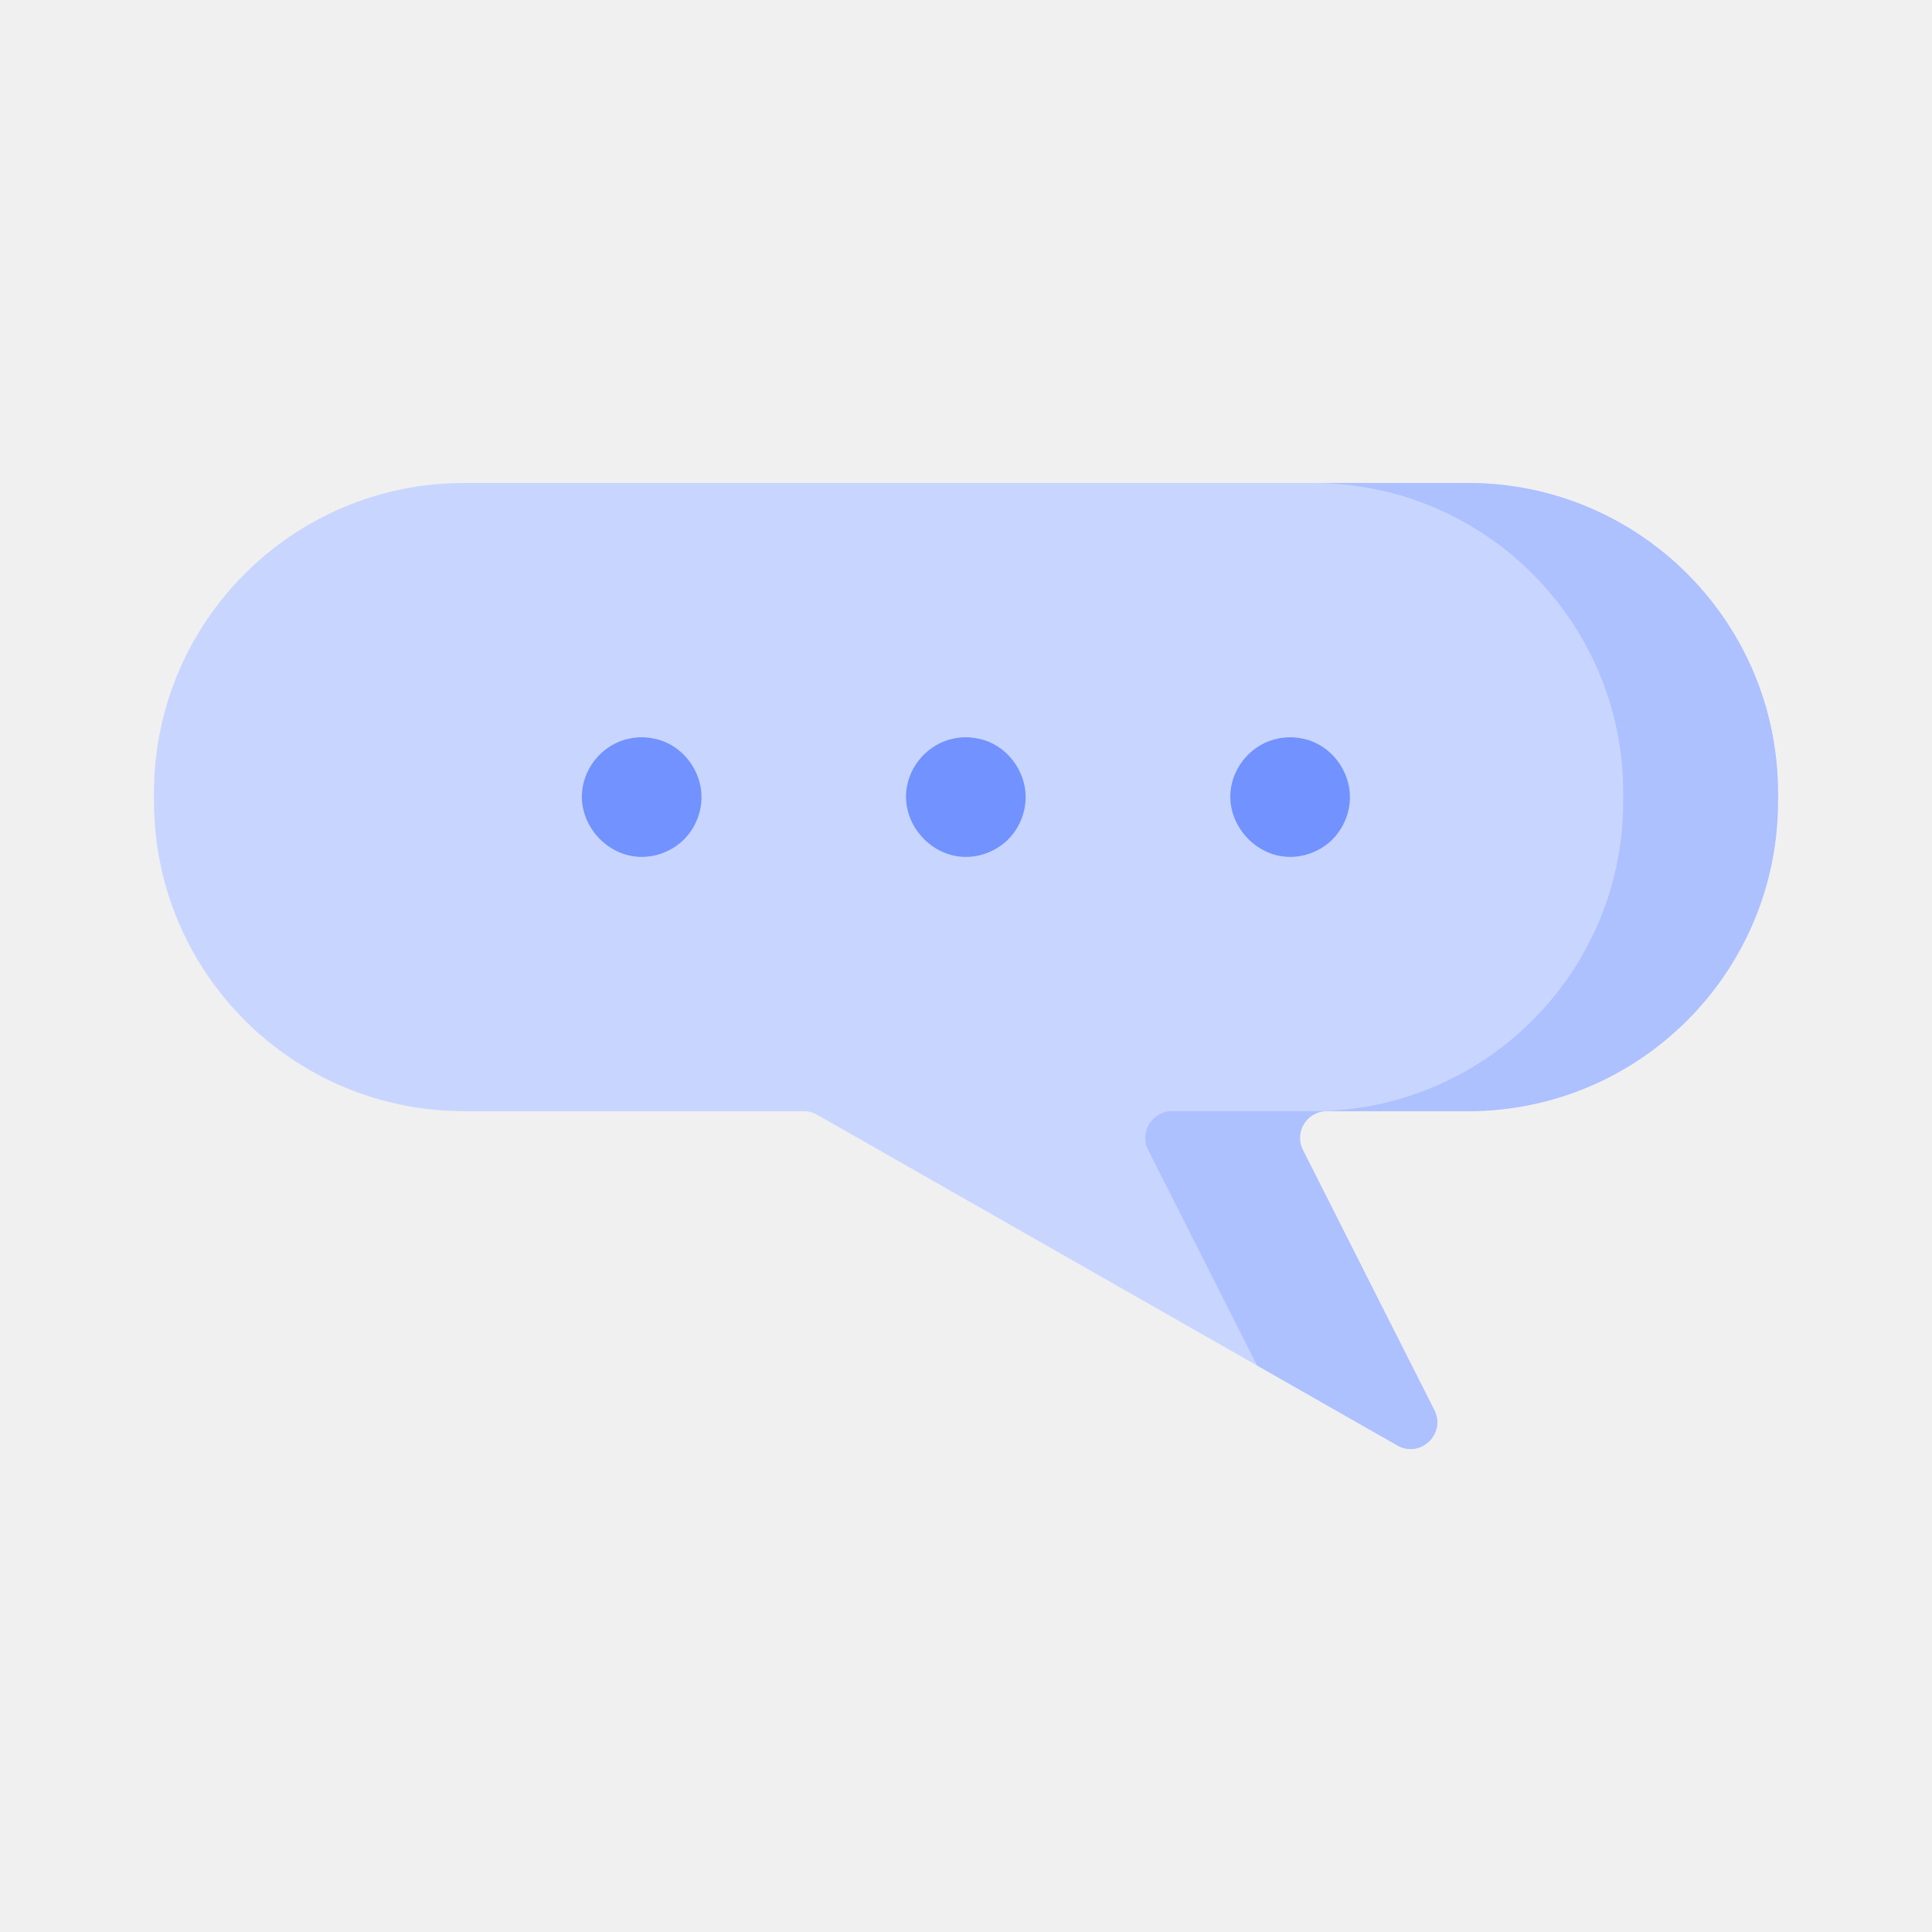
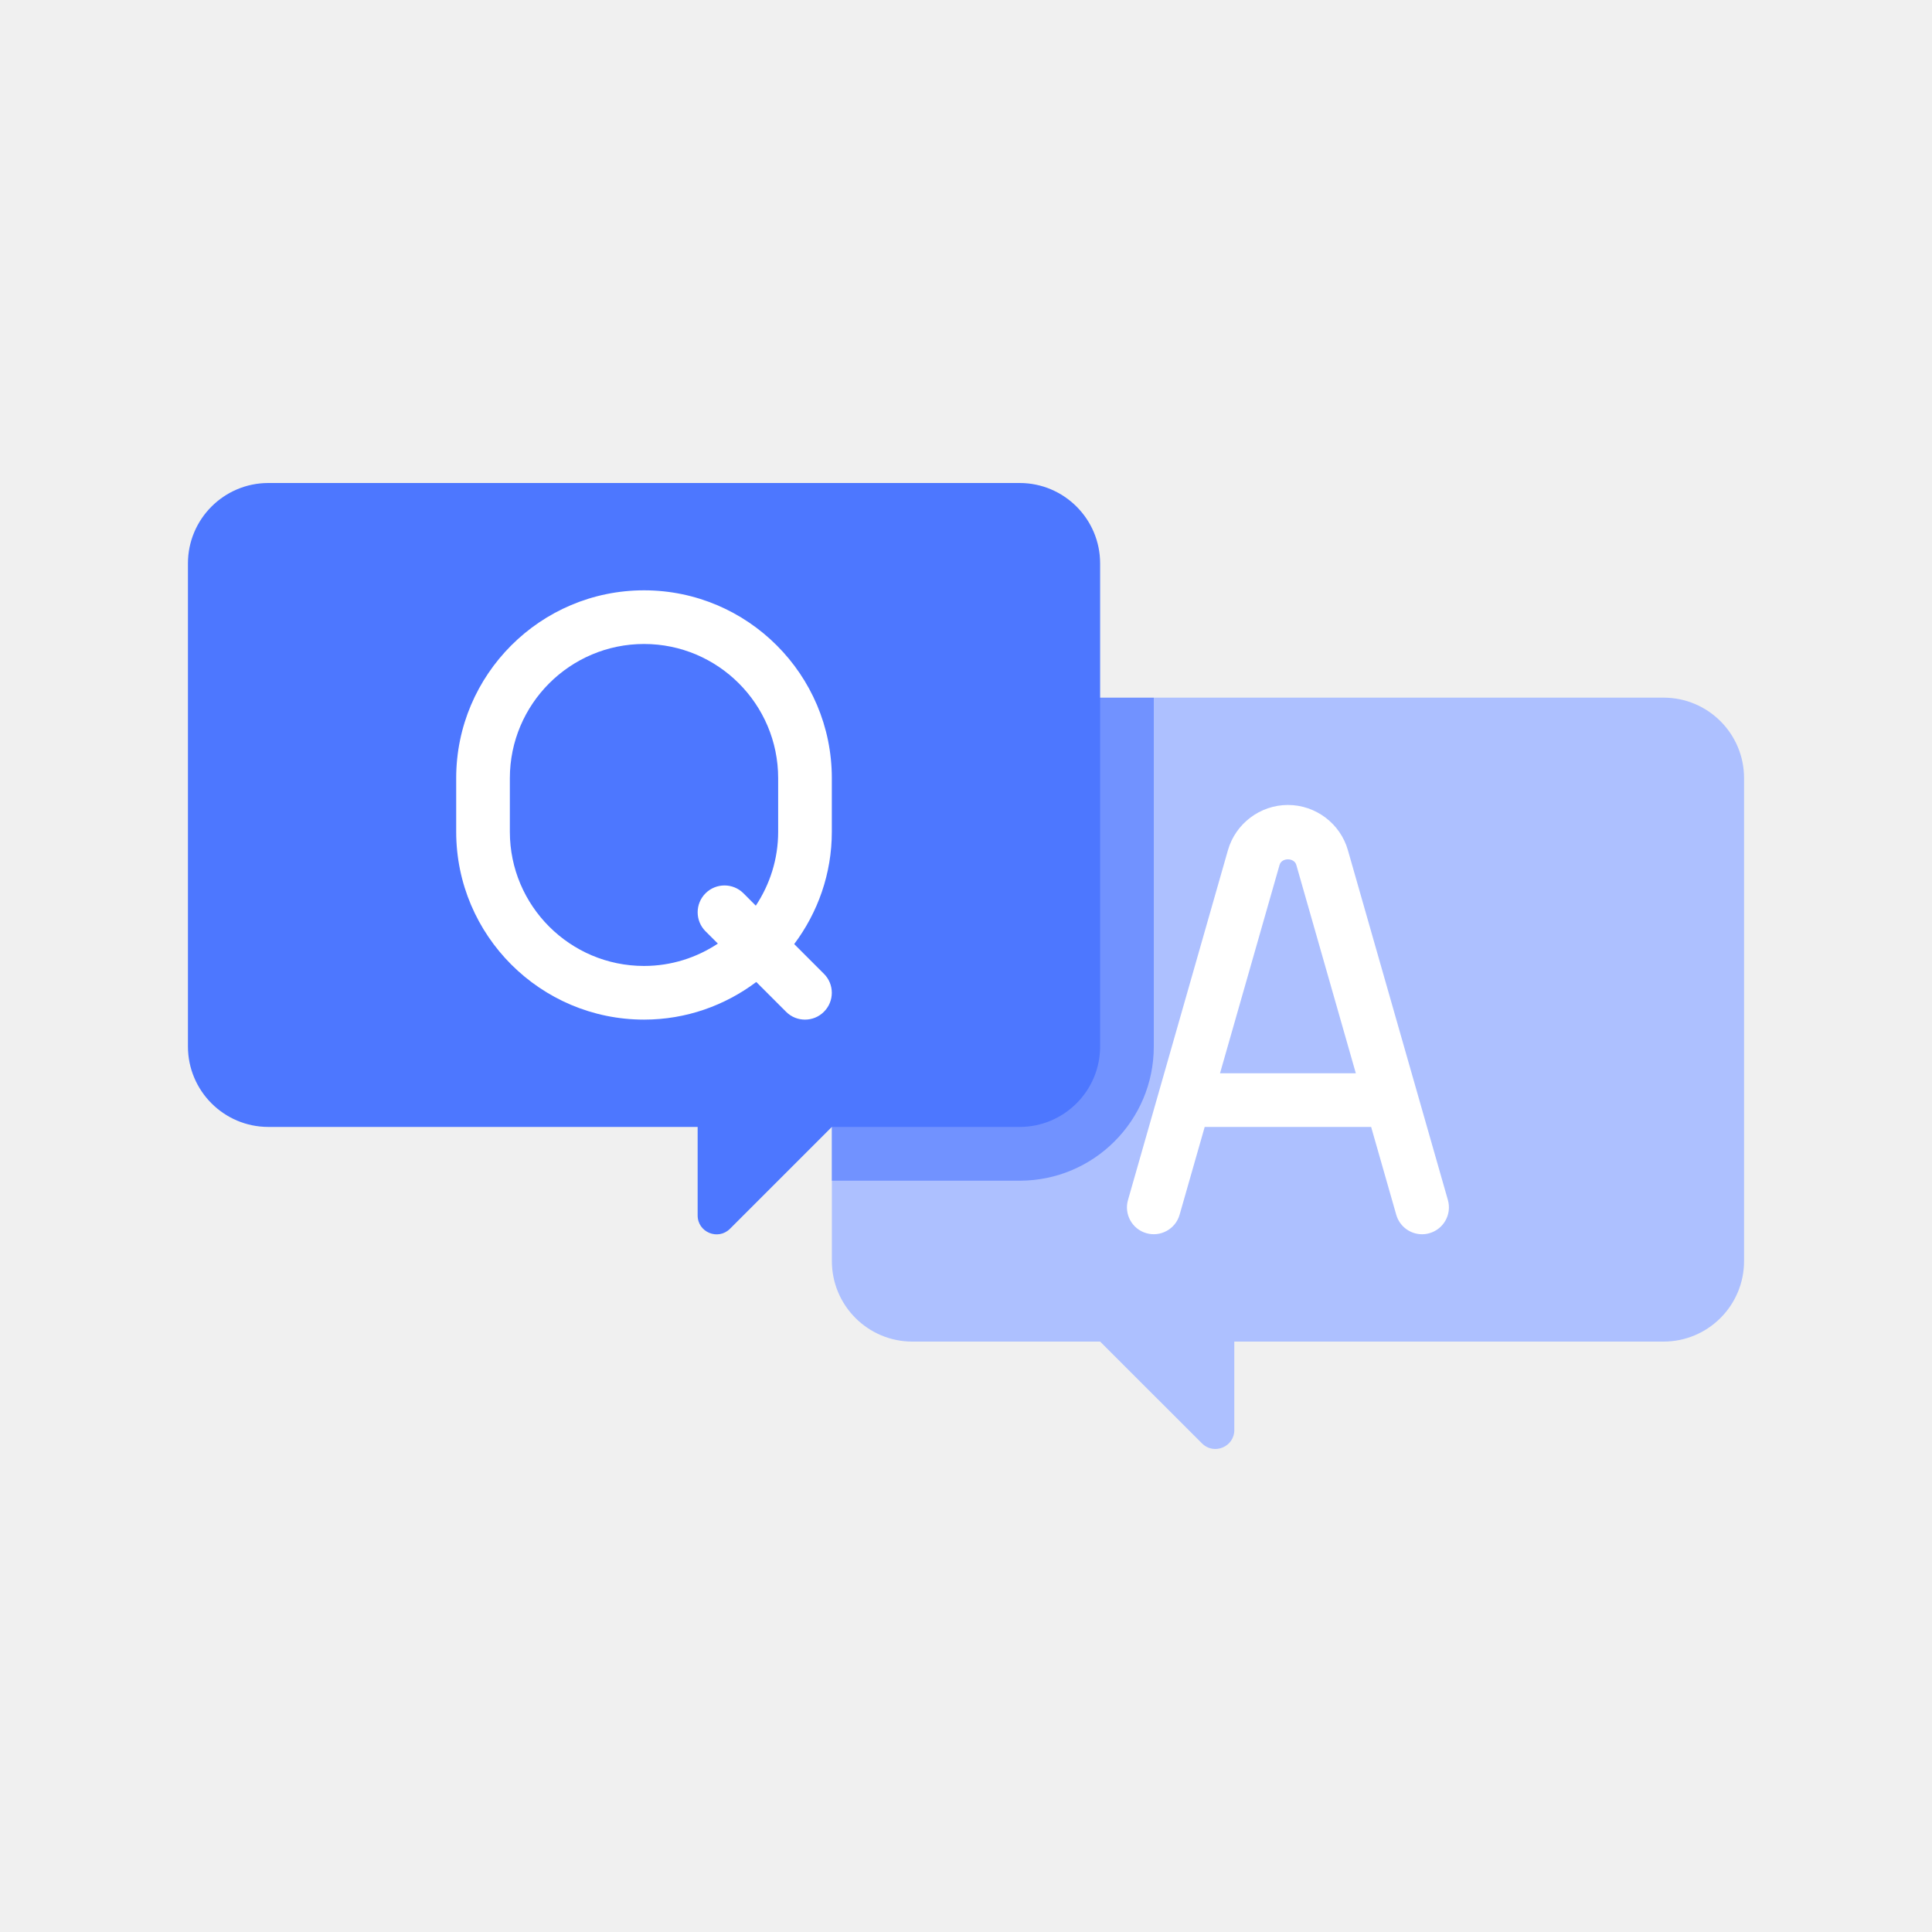
<svg xmlns="http://www.w3.org/2000/svg" width="40" height="40" viewBox="0 0 40 40" fill="none">
-   <path d="M9.607 23.005H16.641C16.737 23.005 16.831 23.03 16.915 23.078L28.928 29.926C29.404 30.197 29.942 29.685 29.695 29.196L26.972 23.808C26.787 23.44 27.054 23.005 27.466 23.005H30.39C33.3 23.005 35.758 21.07 36.545 18.416C36.717 17.837 36.809 17.221 36.809 16.586V16.419C36.809 12.873 33.935 10 30.39 10H9.607C6.062 10 3.188 12.873 3.188 16.419V16.586C3.188 20.131 6.062 23.005 9.607 23.005Z" fill="#C8D5FF" />
-   <path d="M36.812 16.418V16.587C36.812 20.132 33.938 23.006 30.392 23.006H27.469C27.057 23.006 26.79 23.44 26.975 23.807L29.697 29.197C29.944 29.685 29.406 30.198 28.93 29.925L26.026 28.27L23.771 23.807C23.585 23.44 23.853 23.006 24.264 23.006H27.188C30.734 23.006 33.608 20.132 33.608 16.586V16.418C33.608 12.873 30.734 9.999 27.188 9.999H30.392C33.938 9.999 36.812 12.873 36.812 16.418Z" fill="#ADC0FF" />
-   <path d="M13.285 17.741C12.577 17.741 11.987 17.092 12.052 16.387C12.101 15.854 12.511 15.391 13.042 15.289C13.235 15.252 13.384 15.257 13.573 15.299C14.121 15.42 14.524 15.944 14.524 16.503C14.524 16.864 14.359 17.221 14.081 17.453C13.987 17.531 13.882 17.594 13.771 17.641C13.618 17.707 13.452 17.741 13.285 17.741Z" fill="#7192FF" />
-   <path d="M19.996 17.741C19.288 17.741 18.698 17.092 18.763 16.387C18.812 15.854 19.223 15.391 19.753 15.289C19.946 15.252 20.095 15.257 20.284 15.299C20.832 15.42 21.235 15.944 21.235 16.503C21.235 16.864 21.07 17.221 20.792 17.453C20.698 17.531 20.593 17.594 20.482 17.641C20.329 17.707 20.163 17.741 19.996 17.741Z" fill="#7192FF" />
-   <path d="M26.711 17.741C26.003 17.741 25.413 17.092 25.477 16.387C25.527 15.854 25.937 15.391 26.468 15.289C26.661 15.252 26.81 15.257 26.999 15.299C27.547 15.42 27.949 15.944 27.949 16.503C27.949 16.864 27.784 17.221 27.506 17.453C27.413 17.531 27.308 17.594 27.196 17.641C27.044 17.707 26.877 17.741 26.711 17.741Z" fill="#7192FF" />
+   <path d="M18.889 14.444H34.442C35.363 14.444 36.109 15.19 36.109 16.11V26.109C36.109 27.029 35.363 27.776 34.442 27.776H25.555V29.608C25.555 29.956 25.133 30.131 24.886 29.884L22.777 27.776H18.889C17.969 27.776 17.223 27.029 17.223 26.109V16.11C17.223 15.19 17.969 14.444 18.889 14.444Z" fill="#ADC0FF" />
+   <path d="M23.888 14.446H18.864C17.955 14.46 17.223 15.198 17.223 16.11V24.445H21.111C22.645 24.445 23.888 23.201 23.888 21.668V14.446Z" fill="#7192FF" />
+   <path d="M21.11 10H5.557C4.637 10 3.891 10.746 3.891 11.666V21.665C3.891 22.585 4.637 23.332 5.557 23.332H14.444V25.164C14.444 25.513 14.866 25.687 15.113 25.441L17.222 23.332H21.11C22.03 23.332 22.777 22.585 22.777 21.665V11.666C22.777 10.746 22.03 10 21.11 10Z" fill="#4D77FF" />
+   <path d="M17.222 16.11C17.222 13.966 15.477 12.222 13.334 12.222C11.19 12.222 9.445 13.966 9.445 16.11V17.221C9.445 19.366 11.19 21.11 13.334 21.11C14.206 21.11 15.008 20.818 15.658 20.331L16.274 20.947C16.382 21.056 16.524 21.11 16.666 21.11C16.809 21.11 16.951 21.056 17.059 20.947C17.276 20.73 17.276 20.379 17.059 20.162L16.443 19.546C16.93 18.896 17.222 18.093 17.222 17.221V16.11H17.222ZM15.393 18.495C15.176 18.278 14.824 18.278 14.607 18.495C14.39 18.712 14.39 19.064 14.607 19.281L14.863 19.536C14.424 19.827 13.899 19.999 13.334 19.999C11.802 19.999 10.556 18.753 10.556 17.222V16.111C10.556 14.579 11.802 13.333 13.334 13.333C14.865 13.333 16.111 14.579 16.111 16.111V17.222C16.111 17.787 15.939 18.312 15.648 18.751L15.393 18.495Z" fill="white" />
+   <path d="M29.977 24.845L27.907 17.603C27.75 17.051 27.24 16.666 26.665 16.666C26.091 16.666 25.58 17.051 25.423 17.603L23.354 24.845C23.269 25.14 23.44 25.448 23.735 25.532C24.028 25.616 24.337 25.446 24.422 25.151L24.942 23.332H28.388L28.908 25.151C28.978 25.395 29.201 25.554 29.442 25.554C29.493 25.554 29.544 25.547 29.595 25.532C29.89 25.448 30.061 25.14 29.977 24.845ZM25.259 22.221L26.492 17.907C26.535 17.753 26.795 17.753 26.839 17.908L28.071 22.221H25.259Z" fill="white" />
</svg>
